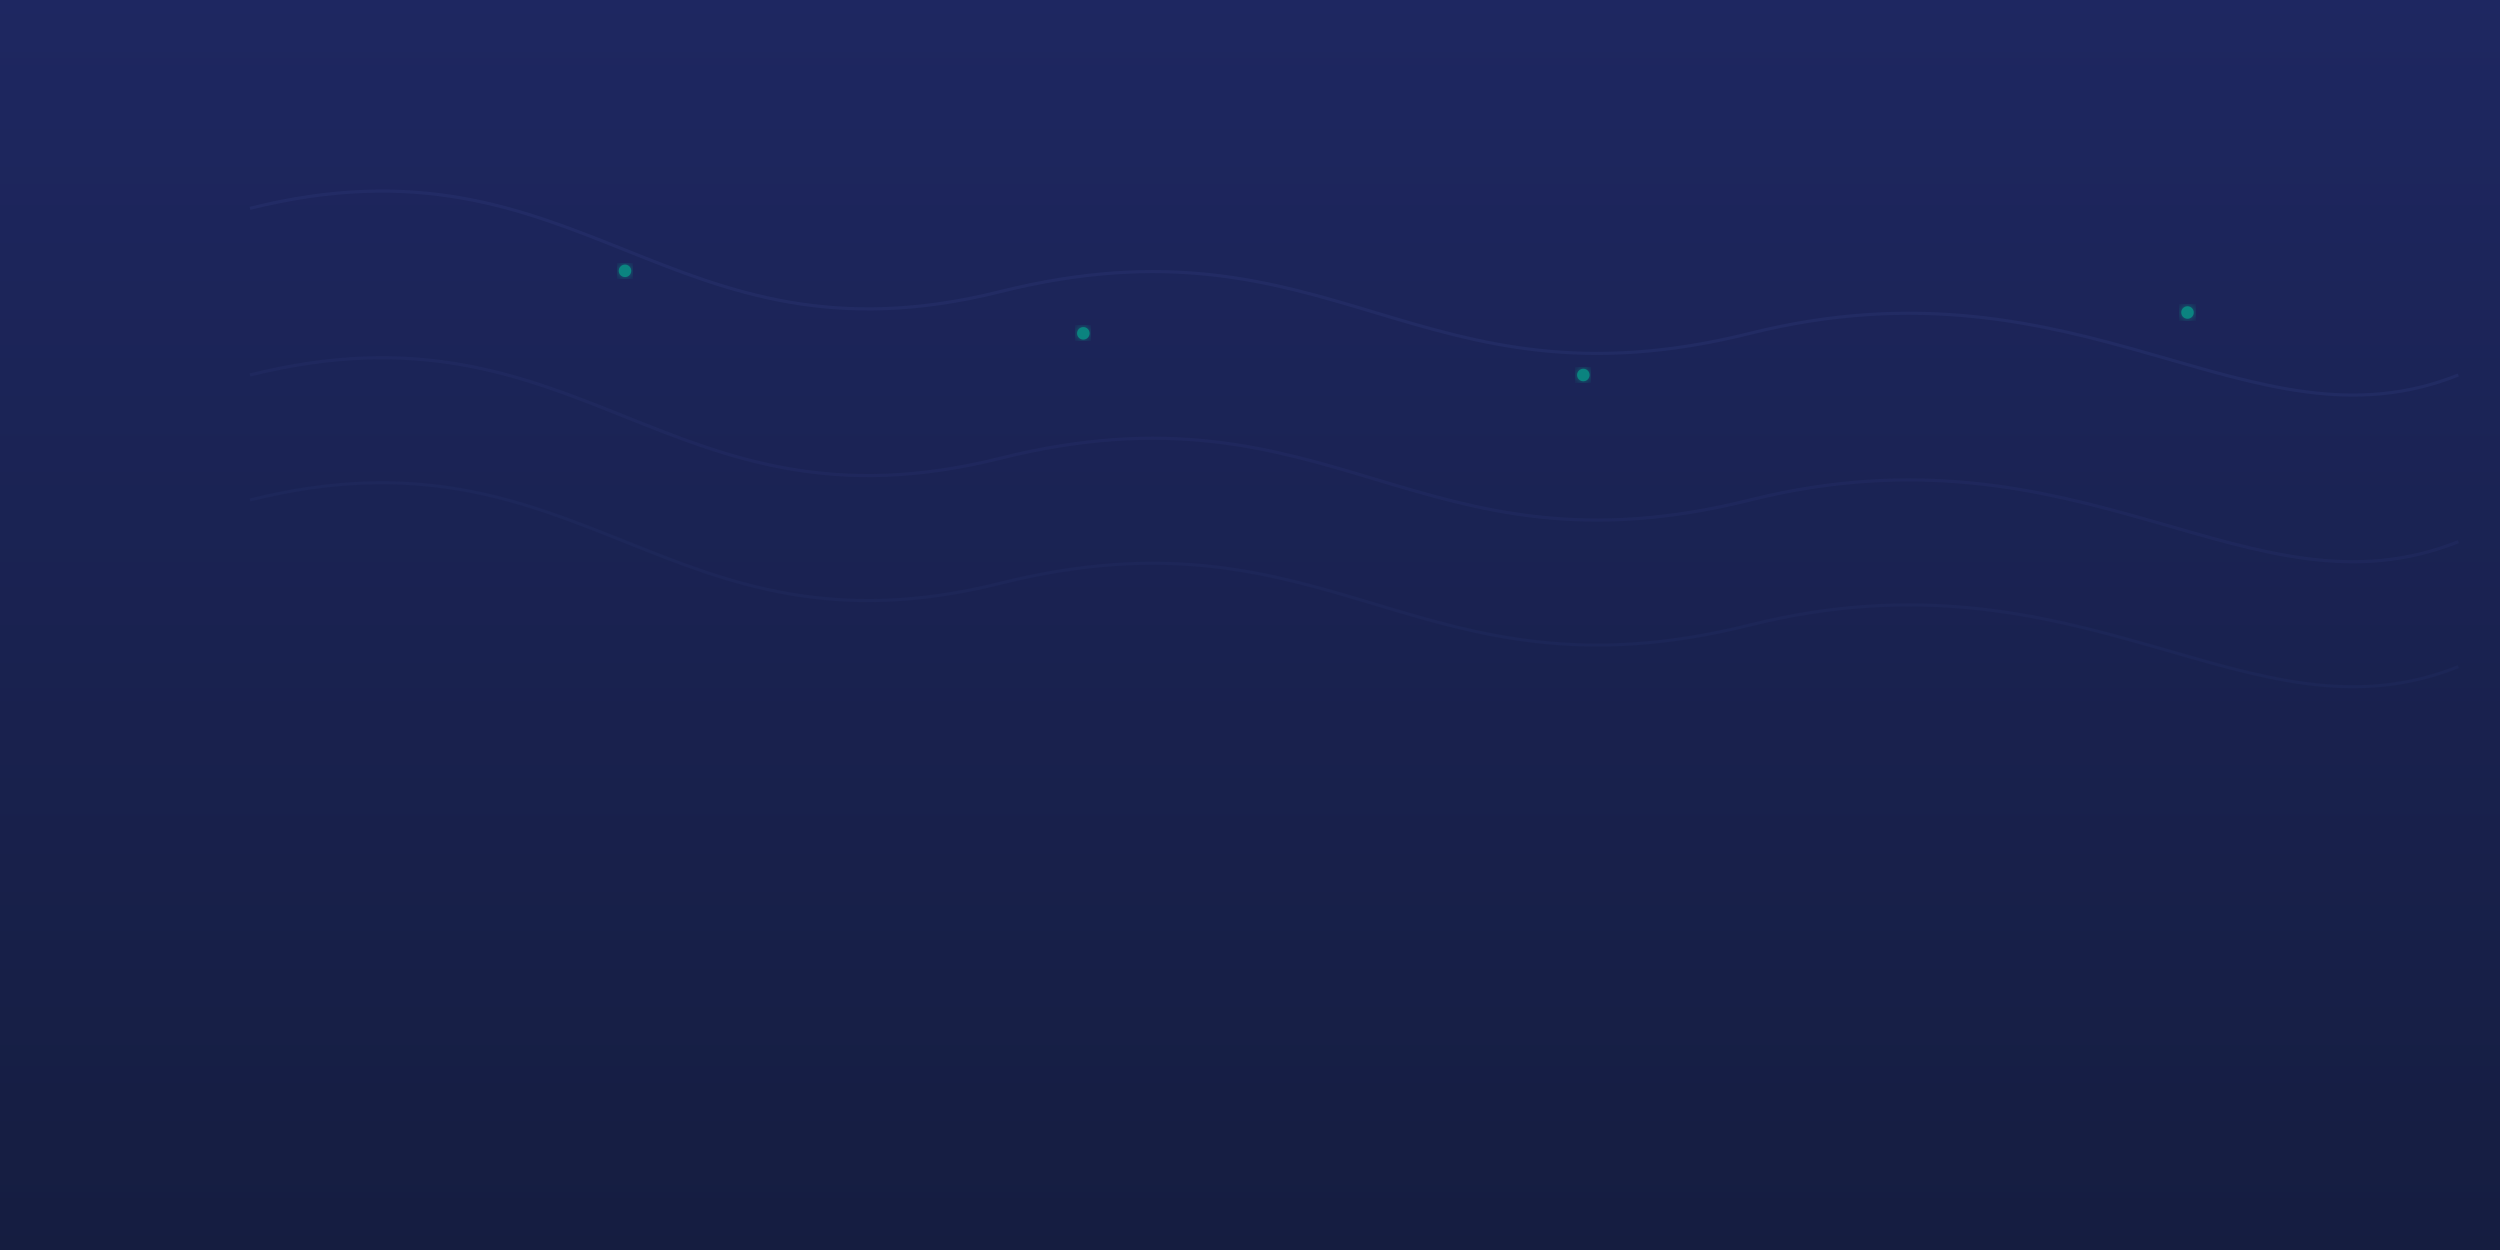
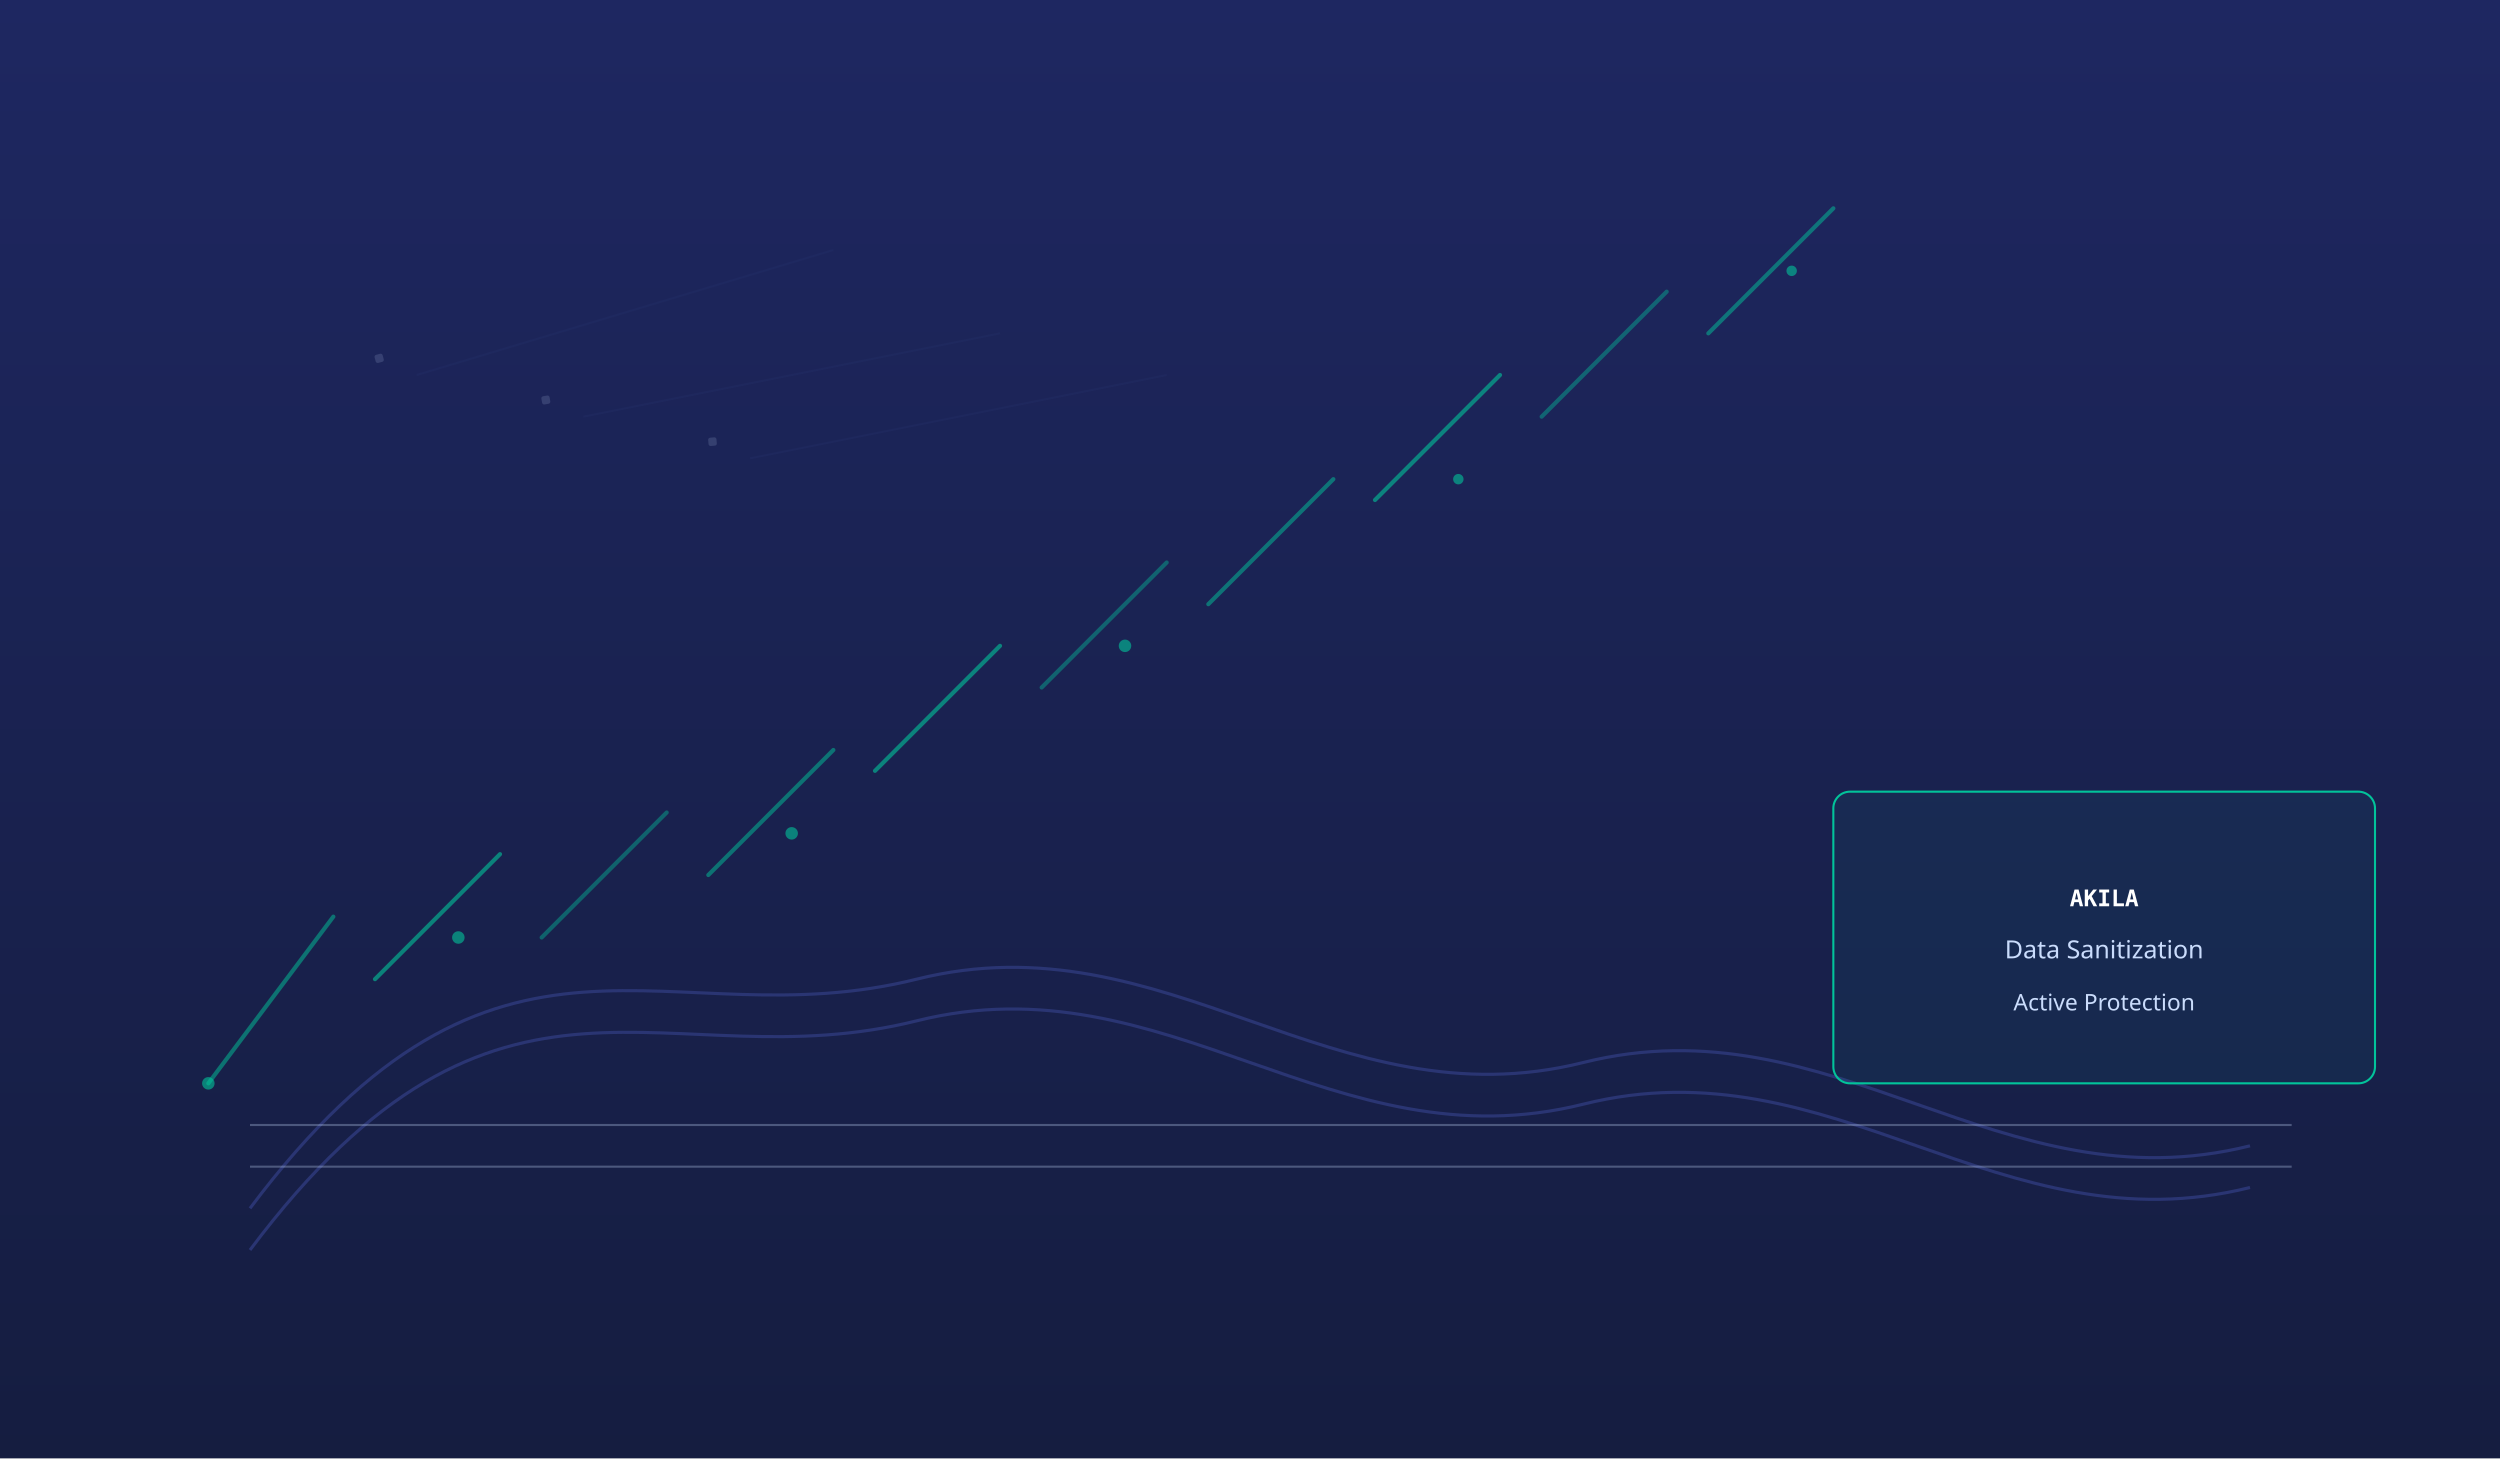
- <svg xmlns="http://www.w3.org/2000/svg" viewBox="0 0 1200 600" preserveAspectRatio="none">
+ <svg xmlns="http://www.w3.org/2000/svg" viewBox="0 0 1200 700" preserveAspectRatio="none">
  <defs>
-     <linearGradient id="bgGrad" x1="0" y1="0" x2="0" y2="1">
+     <linearGradient id="heroGrad" x1="0" y1="0" x2="0" y2="1">
      <stop offset="0%" stop-color="#1E2761" />
      <stop offset="100%" stop-color="#151D40" />
    </linearGradient>
-     <filter id="glow">
-       <feGaussianBlur stdDeviation="2" result="coloredBlur" />
+     <filter id="softGlow">
+       <feGaussianBlur stdDeviation="4" result="blur" />
      <feMerge>
-         <feMergeNode in="coloredBlur" />
+         <feMergeNode in="blur" />
        <feMergeNode in="SourceGraphic" />
      </feMerge>
    </filter>
+     <filter id="dataGlow">
+       <feGaussianBlur stdDeviation="2" />
+       <feColorMatrix type="matrix" values="0 0 0 0 0.007 0 0 0 0 0.764 0 0 0 0 0.313 0 0 0 1 0" />
+     </filter>
  </defs>
-   <rect width="1200" height="600" fill="url(#bgGrad)" />
-   <path d="M120 100 C280 60, 320 180, 480 140 C640 100, 680 200, 840 160 C1000 120, 1080 220, 1180 180" stroke="#2A3573" stroke-width="1.5" fill="none" opacity="0.4" />
-   <path d="M120 180 C280 140, 320 260, 480 220 C640 180, 680 280, 840 240 C1000 200, 1080 300, 1180 260" stroke="#2A3573" stroke-width="1.5" fill="none" opacity="0.25" />
-   <path d="M120 240 C280 200, 320 320, 480 280 C640 240, 680 340, 840 300 C1000 260, 1080 360, 1180 320" stroke="#2A3573" stroke-width="1.5" fill="none" opacity="0.18" />
-   <circle cx="300" cy="130" r="3" fill="#02C39A" filter="url(#glow)" opacity="0.6" />
-   <circle cx="520" cy="160" r="3" fill="#02C39A" filter="url(#glow)" opacity="0.6" />
-   <circle cx="760" cy="180" r="3" fill="#02C39A" filter="url(#glow)" opacity="0.6" />
-   <circle cx="1050" cy="150" r="3" fill="#02C39A" filter="url(#glow)" opacity="0.6" />
+   <rect width="1200" height="700" fill="url(#heroGrad)" />
+   <g fill="none" stroke="#2A3573" stroke-width="1.5">
+     <path d="M120 580 C240 420, 320 500, 440 470 C560 440, 640 540, 760 510 C880 480, 960 580, 1080 550" />
+     <path d="M120 600 C240 440, 320 520, 440 490 C560 460, 640 560, 760 530 C880 500, 960 600, 1080 570" />
+   </g>
+   <g stroke="#02C39A" stroke-width="2" stroke-linecap="round">
+     <path d="M100 520 L160 440" opacity="0.5" />
+     <path d="M180 470 L240 410" opacity="0.6" />
+     <path d="M260 450 L320 390" opacity="0.4" />
+     <path d="M340 420 L400 360" opacity="0.5" />
+     <path d="M420 370 L480 310" opacity="0.6" />
+     <path d="M500 330 L560 270" opacity="0.4" />
+     <path d="M580 290 L640 230" opacity="0.5" />
+     <path d="M660 240 L720 180" opacity="0.6" />
+     <path d="M740 200 L800 140" opacity="0.4" />
+     <path d="M820 160 L880 100" opacity="0.5" />
+   </g>
+   <g fill="#02C39A">
+     <circle cx="100" cy="520" r="3" opacity="0.6" />
+     <circle cx="220" cy="450" r="3" opacity="0.6" />
+     <circle cx="380" cy="400" r="3" opacity="0.6" />
+     <circle cx="540" cy="310" r="3" opacity="0.6" />
+     <circle cx="700" cy="230" r="2.5" opacity="0.6" />
+     <circle cx="860" cy="130" r="2.5" opacity="0.6" />
+   </g>
+   <g stroke="#CADCFC" stroke-width="1" opacity="0.3">
+     <line x1="120" y1="540" x2="1100" y2="540" />
+     <line x1="120" y1="560" x2="1100" y2="560" />
+   </g>
+   <g fill="none">
+     <rect x="880" y="380" width="260" height="140" rx="8" fill="rgba(2,195,154,0.06)" stroke="#02C39A" stroke-width="1" />
+     <text x="1010" y="435" text-anchor="middle" fill="#FFFFFF" font-family="monospace" font-size="11" font-weight="600">AKILA</text>
+     <text x="1010" y="460" text-anchor="middle" fill="#CADCFC" font-family="sans-serif" font-size="12">Data Sanitization</text>
+     <text x="1010" y="485" text-anchor="middle" fill="#CADCFC" font-family="sans-serif" font-size="11">Active Protection</text>
+   </g>
+   <g fill="none" stroke="#2A3573" stroke-width="1" opacity="0.2">
+     <path d="M200 180 L400 120" />
+     <path d="M280 200 L480 160" />
+     <path d="M360 220 L560 180" />
+   </g>
+   <g fill="#CADCFC" opacity="0.15">
+     <rect x="180" y="170" width="4" height="4" rx="1" transform="rotate(-15 182 172)" />
+     <rect x="260" y="190" width="4" height="4" rx="1" transform="rotate(-10 262 192)" />
+     <rect x="340" y="210" width="4" height="4" rx="1" transform="rotate(-5 342 212)" />
+   </g>
</svg>
